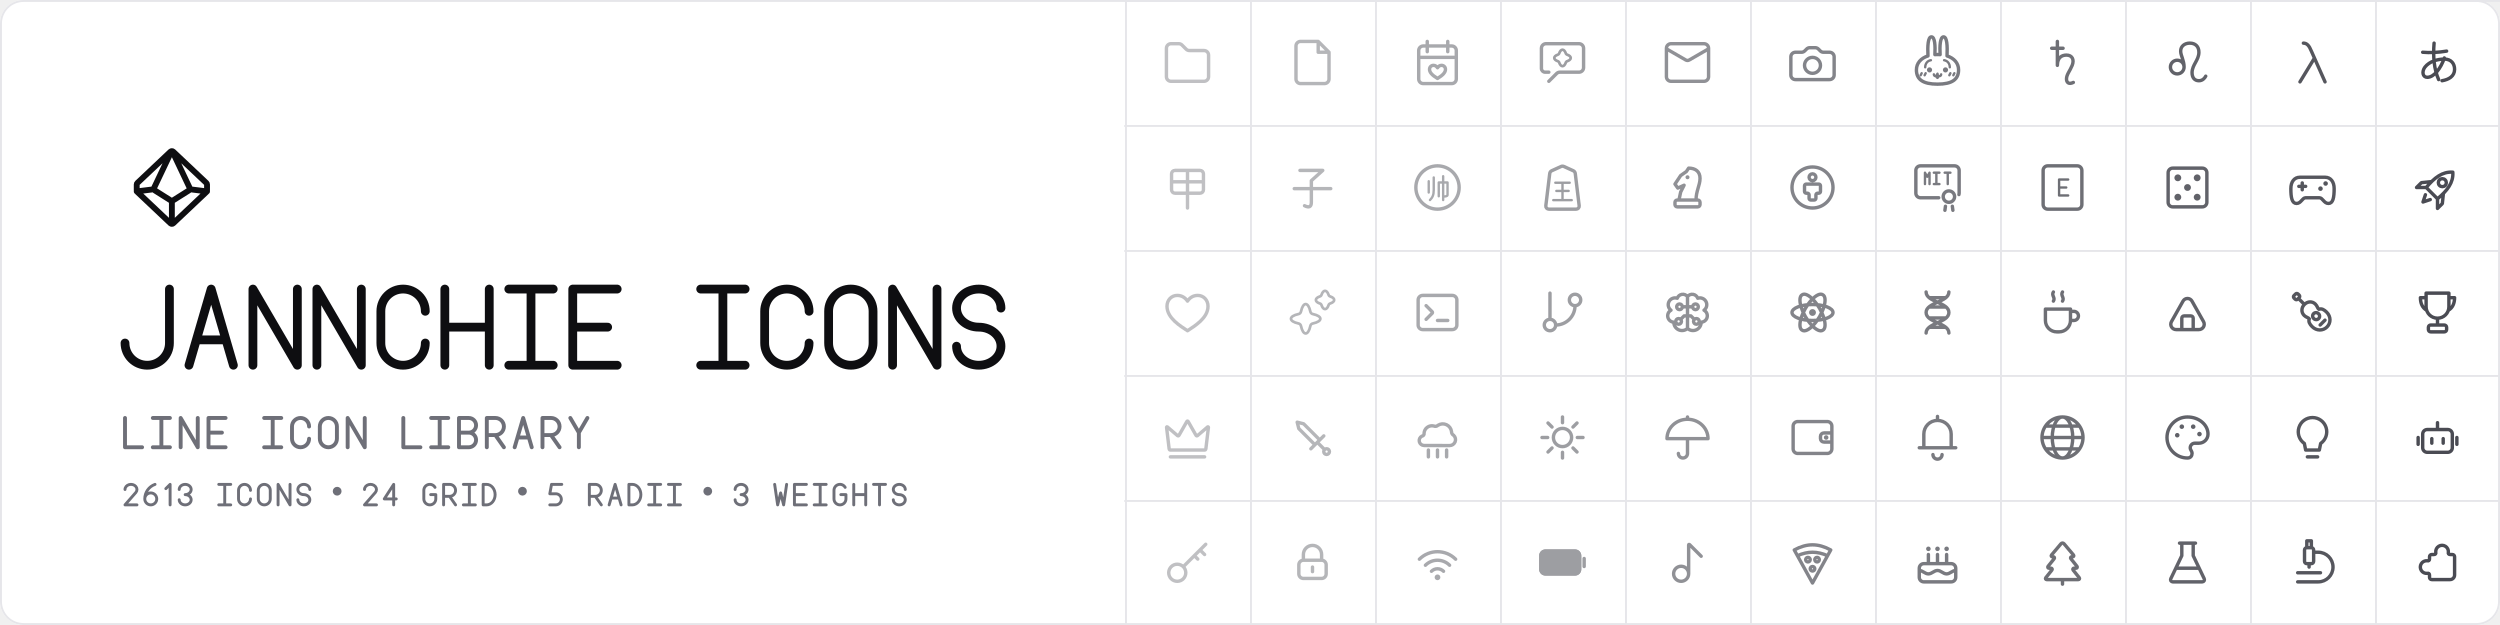
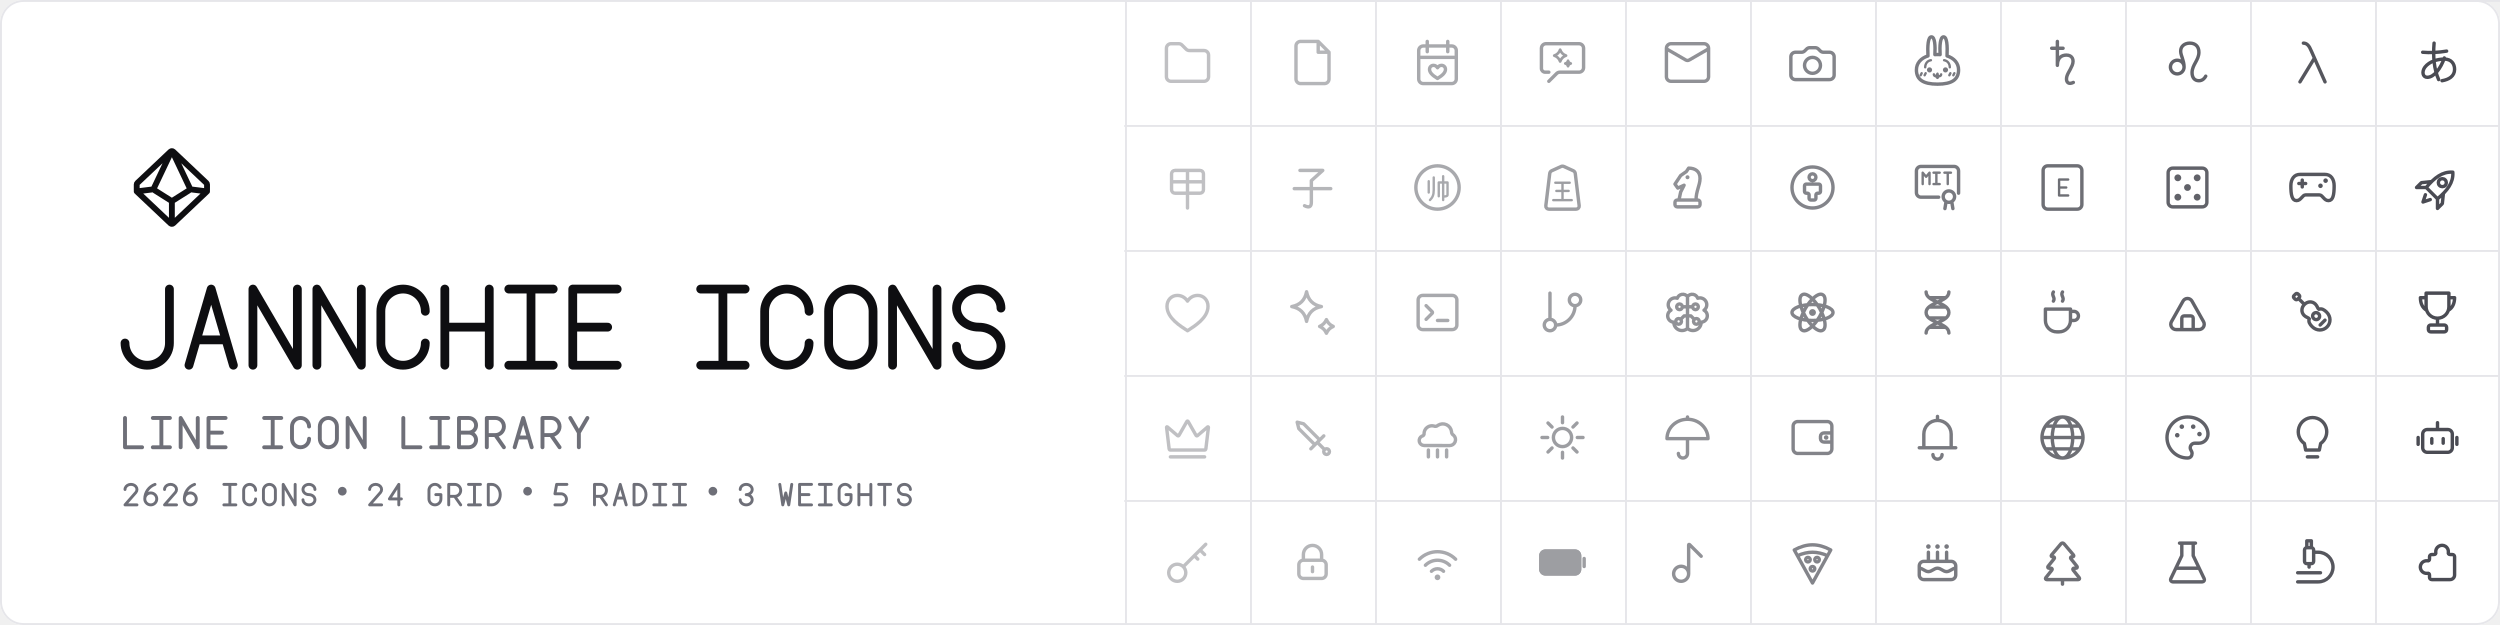
<svg xmlns="http://www.w3.org/2000/svg" width="1280" height="320" viewBox="0 0 1280 320" fill="none" stroke-linecap="round" stroke-linejoin="round">
  <style>
  .bg { fill: #ffffff; } .line { stroke: #e6e6ea; } .ink { stroke: #0e0e11; color: #0e0e11; } .dim { stroke: #6e6f78; } .dim-fill { fill: #6e6f78; } .icons { color: #4a4b53; }
  @media (prefers-color-scheme: dark) { .bg { fill: #0e0e11; } .line { stroke: #1d1d22; } .ink { stroke: #f2f2f4; color: #f2f2f4; } .dim { stroke: #9a9ba4; } .dim-fill { fill: #9a9ba4; } .icons { color: #c2c3ca; } }
</style>
  <rect class="bg" width="1280" height="320" rx="12" />
  <path class="line" d="M576.5 0V320M640.5 0V320M704.5 0V320M768.5 0V320M832.5 0V320M896.5 0V320M960.5 0V320M1024.5 0V320M1088.5 0V320M1152.5 0V320M1216.5 0V320M576 0.5H1280M576 64.5H1280M576 128.5H1280M576 192.5H1280M576 256.5H1280M576 320.5H1280" />
  <rect class="line" x=".5" y=".5" width="1279" height="319" rx="11.5" />
  <g class="icons" stroke="currentColor" stroke-width="1.5">
    <g opacity="0.35">
      <svg x="594" y="18" width="28" height="28" viewBox="0 0 24 24">
        <path d="M4.75 3.75H8.17a2 2 0 0 1 1.42.59l1.82 1.82a2 2 0 0 0 1.42.59h6.42a2 2 0 0 1 2 2v9.5a2 2 0 0 1-2 2H4.75a2 2 0 0 1-2-2V5.75a2 2 0 0 1 2-2z" />
      </svg>
    </g>
    <g opacity="0.41">
      <svg x="658" y="18" width="28" height="28" viewBox="0 0 24 24">
        <path d="M6.75 2.75h7.54a.5.5 0 0 1 .36.15L19.1 7.35a.5.5 0 0 1 .15.36V19.25a2 2 0 0 1-2 2H6.75a2 2 0 0 1-2-2V4.75a2 2 0 0 1 2-2zm7.75 0V7.5h4.75" />
      </svg>
    </g>
    <g opacity="0.48">
      <svg x="722" y="18" width="28" height="28" viewBox="0 0 24 24">
        <path d="M5.75 4.75h12.5a2 2 0 0 1 2 2v12.5a2 2 0 0 1-2 2H5.75a2 2 0 0 1-2-2V6.75a2 2 0 0 1 2-2zm-2 5h16.5M7.5 2.75v4.5m9-4.5v4.5M12 19c-2.5-1.5-3.5-2.75-3.5-4 0-1 .75-1.75 1.75-1.75.75 0 1.35.45 1.75 1.05.4-.6 1-1.05 1.75-1.05 1 0 1.75.75 1.75 1.75 0 1.25-1 2.5-3.5 4z" />
      </svg>
    </g>
    <g opacity="0.54">
      <svg x="786" y="18" width="28" height="28" viewBox="0 0 24 24">
        <path d="M6 16.25H4.38a1.63 1.63 0 0 1-1.63-1.62V5.75a2 2 0 0 1 2-2h14.5a2 2 0 0 1 2 2v8.5a2 2 0 0 1-2 2H10.83a2 2 0 0 0-1.42.59L6 20.25" />
-         <path d="M10.6 7.86a1.74 3.62 0 0 1 2.8 0q.17.57.74.74a3.62 1.74 0 0 1 0 2.8q-.57.17-.74.74a1.74 3.62 0 0 1-2.8 0q-.17-.57-.74-.74a3.62 1.74 0 0 1 0-2.8q.57-.17.74-.74z" stroke-width="1.2" />
+         <path d="M10.97 6.38q.66 1.92 2.58 2.59-1.92.66-2.58 2.58Q10.3 9.63 8.38 8.97q1.92-.67 2.59-2.59z" stroke-width="1.2" />
+         <path d="M14.43 11.24q.24.95 1.19 1.19-.95.24-1.19 1.19-.24-.95-1.19-1.19.95-.24 1.19-1.19z" stroke-width="1.2" fill="currentColor" stroke-linecap="round" stroke-linejoin="round" />
      </svg>
    </g>
    <g opacity="0.61">
      <svg x="850" y="18" width="28" height="28" viewBox="0 0 24 24">
        <path d="M4.75 3.75h14.5a2 2 0 0 1 2 2v12.5a2 2 0 0 1-2 2H4.75a2 2 0 0 1-2-2V5.75a2 2 0 0 1 2-2zM2.75 6l8.5 4.91a1.5 1.5 0 0 0 1.5 0L21.25 6" />
      </svg>
    </g>
    <g opacity="0.68">
      <svg x="914" y="18" width="28" height="28" viewBox="0 0 24 24">
        <path d="M4.5 7.5H7.17a2 2 0 0 0 1.42-.59l.82-.82a2 2 0 0 1 1.42-.59h2.34a2 2 0 0 1 1.42.59l.82.82a2 2 0 0 0 1.42.59H19.5a2 2 0 0 1 2 2v8a2 2 0 0 1-2 2H4.5a2 2 0 0 1-2-2v-8a2 2 0 0 1 2-2zm4 5.75a3.5 3.5 0 1 0 7 0 3.5 3.5 0 1 0-7 0" />
      </svg>
    </g>
    <g opacity="0.74">
      <svg x="978" y="18" width="28" height="28" viewBox="0 0 24 24">
        <path d="M12 8.5c.39 0 .77.01 1.14.04-.2-3.79 0-7.79 1.52-7.79 1.53 0 1.73 4 1.53 8.36 3.14 1.01 5.06 3.22 5.06 6.14 0 4.25-2.96 6.25-9.25 6.25-6.29 0-9.25-2-9.25-6.25 0-2.92 1.92-5.13 5.06-6.14C7.61 4.75 7.81.75 9.34.75c1.52 0 1.72 4 1.52 7.79.37-.03.75-.04 1.14-.04z" />
        <path d="M6.6 14.1c0-1.6 1-2.9 2.5-3.1m8.3 3.1c0-1.6-1-2.9-2.5-3.1m-4.5 6.2c0 1.1 1.6 1.1 1.6-.3 0 1.4 1.6 1.4 1.6.3M12 16.95c-.6.55-.7 1.5 0 1.8.09.04.52-.81.6-.81m-8-.34l.45-.9m1.3.9l.45-.9m10.4.9l.45-.9m1.3.9l.45-.9" stroke-width="1.05" />
        <path d="M8.5 15.25h0m7 0h0" stroke-width="2.25" stroke-linecap="round" stroke-linejoin="round" />
      </svg>
    </g>
    <g opacity="0.80">
      <svg x="1042" y="18" width="28" height="28" viewBox="0 0 24 24">
        <path d="M9.75 2.75v10.5m-2.5-7.5h5m-2.5 7.5c0-3.5 2-4.5 4-4.5 2.5 0 3.5 2 2.5 4.5-1 2.5-2.5 4-2.5 6 0 1.5 1 2.5 3 1.5" />
      </svg>
    </g>
    <g opacity="0.87">
      <svg x="1106" y="18" width="28" height="28" viewBox="0 0 24 24">
        <path d="M4.5 14a3 3 0 1 0 6 0 3 3 0 1 0-6 0m6 0C10.5 11 9 9 9 7c0-2.2 1.8-3.5 4-3.5 2.5 0 4 1.5 4 4 0 3.5-3 5.5-3 9 0 2 1 3.5 3 3.5 1.5 0 2.5-1 3-2" />
      </svg>
    </g>
    <g opacity="0.94">
      <svg x="1170" y="18" width="28" height="28" viewBox="0 0 24 24">
        <path d="M8 3.5c1.5 0 2.5 1 3.5 3.5l6 13.5m-11 0l6.36-10.44" />
      </svg>
    </g>
    <g opacity="1.00">
      <svg x="1234" y="18" width="28" height="28" viewBox="0 0 24 24">
        <path d="M5.5 7.5c3 .3 7 .1 10.5-.5M10.5 3.5c-.5 6 0 11.5 2 16M15 10c-1.5 4.5-4.5 8.5-7.5 8.5-2 0-2.5-2.5-1-4.5 2-2.5 5.5-3.5 8.5-3.5 3 0 4.5 2 4.5 4.5 0 3-2.5 4.5-5.5 5" />
      </svg>
    </g>
    <g opacity="0.35">
      <svg x="594" y="82" width="28" height="28" viewBox="0 0 24 24">
        <path d="M6.5 4.5h11A1.5 1.5 0 0 1 19 6v7a1.5 1.5 0 0 1-1.5 1.5H6.5A1.5 1.5 0 0 1 5 13V6A1.5 1.5 0 0 1 6.5 4.5zM5 9.5H19m-7-5V21" />
      </svg>
    </g>
    <g opacity="0.41">
      <svg x="658" y="82" width="28" height="28" viewBox="0 0 24 24">
        <path d="M6.5 4.5h10L11.5 9m0 0v9.5c0 2-1 2.5-3 1.5M4 12.5H20" />
      </svg>
    </g>
    <g opacity="0.48">
      <svg x="722" y="82" width="28" height="28" viewBox="0 0 24 24">
        <path d="M2.5 12a9.5 9.5 0 1 0 19 0 9.5 9.5 0 1 0-19 0" />
        <path d="M8.15 9.25V14.2m2.2-6.6v5.5c0 2.2-.55 3.3-1.65 4.4m3.85-7.7v6.05m0-6.05H16.4v5.5c0 .55-1.15.77-1.92.55m0-8.8V17.5" stroke-width="1.05" />
      </svg>
    </g>
    <g opacity="0.54">
      <svg x="786" y="82" width="28" height="28" viewBox="0 0 24 24">
        <path d="M12.62 2.78l4.11 1.87a1.5 1.5 0 0 1 .87 1.19l1.72 14.17A1.33 1.33 0 0 1 18 21.5H6a1.33 1.33 0 0 1-1.32-1.49L6.4 5.84a1.5 1.5 0 0 1 .87-1.19l4.11-1.87a1.5 1.5 0 0 1 1.24 0z" />
        <path d="M8.85 9.9h6.3M9.3 13.5h5.4M7.95 17.55h8.1M12 9.9v7.65" stroke-width="1.05" />
      </svg>
    </g>
    <g opacity="0.61">
      <svg x="850" y="82" width="28" height="28" viewBox="0 0 24 24">
        <path d="M15.75 17.5c0-4 1.75-6.5 1.75-9.5 0-3-2-4.5-5-4.5L11.5 5 9 6.75 6.5 10.5l1.25 1.75L10.5 11 9 14l-.75 3.5zm-8.25 0h9a1 1 0 0 1 1 1v1a1 1 0 0 1-1 1h-9a1 1 0 0 1-1-1v-1a1 1 0 0 1 1-1z" />
        <path d="M12 7.5h0" stroke-width="1.75" stroke-linecap="round" stroke-linejoin="round" />
      </svg>
    </g>
    <g opacity="0.68">
      <svg x="914" y="82" width="28" height="28" viewBox="0 0 24 24">
        <path d="M3 12a9 9 0 1 0 18 0A9 9 0 1 0 3 12m7.5-4.5a1.5 1.5 0 1 0 3 0 1.5 1.5 0 1 0-3 0m-1.25 3h5.5a.75.75 0 0 1 .75.75v2.5a.75.75 0 0 1-.75.75h-.5a.75.75 0 0 0-.75.75v1.5a.75.75 0 0 1-.75.75h-1.5a.75.75 0 0 1-.75-.75v-1.5a.75.75 0 0 0-.75-.75h-.5a.75.75 0 0 1-.75-.75v-2.5a.75.75 0 0 1 .75-.75z" />
      </svg>
    </g>
    <g opacity="0.74">
      <svg x="978" y="82" width="28" height="28" viewBox="0 0 24 24">
-         <path d="M12.53 16.5H4.5a2 2 0 0 1-2-2V4.5a2 2 0 0 1 2-2h0 15a2 2 0 0 1 2 2v10a2 2 0 0 1-.09.6m-5.92 5.13L15.25 22m3.26-1.77L18.75 22M14.5 16a2.5 2.5 0 1 0 5 0 2.5 2.5 0 1 0-5 0" />
-         <path d="M6.5 10.5v-5l1 1.79 1-1.79v5m1.89-5h2.46m-1.35 0v5m-1.11 0h2.46m2.3-5h2.52m-1.17 0v5" stroke-width="1.05" />
+         <path d="M12.51 16.25H4.75a2 2 0 0 1-2-2V4.75a2 2 0 0 1 2-2h14.5a2 2 0 0 1 2 2v9.5a2 2 0 0 1-.01.24M14.5 16a2.5 2.5 0 1 0 5 0 2.5 2.5 0 1 0-5 0m1.25 2.25l-.5 3m3-3l.5 3" />
+         <path d="M5.5 10.5v-5L7 7.29 8.5 5.5v5m1.76-5h2.7m-1.46 0v5m-1.24 0h2.7m2.08-5H17.9m-1.4 0v5" stroke-width="1.05" />
      </svg>
    </g>
    <g opacity="0.80">
      <svg x="1042" y="82" width="28" height="28" viewBox="0 0 24 24">
        <path d="M5.5 2.5h13a2 2 0 0 1 2 2v15a2 2 0 0 1-2 2H5.5a2 2 0 0 1-2-2V4.5a2 2 0 0 1 2-2z" />
        <path d="M14.49 8.5H10.5v7h3.99M10.5 12h3.14" stroke-width="1.05" />
      </svg>
    </g>
    <g opacity="0.87">
      <svg x="1106" y="82" width="28" height="28" viewBox="0 0 24 24">
        <path d="M5.5 3.5h13a2 2 0 0 1 2 2v13a2 2 0 0 1-2 2H5.5a2 2 0 0 1-2-2V5.5a2 2 0 0 1 2-2z" />
        <path d="M7.75 7.75h0m8.5 0h0M12 12h0M7.75 16.25h0m8.5 0h0" stroke-width="3" />
      </svg>
    </g>
    <g opacity="0.94">
      <svg x="1170" y="82" width="28" height="28" viewBox="0 0 24 24">
-         <path d="M6.5 7.5h11c2.5 0 4 2 4 5 0 4-.5 6.5-2.5 6.5-2 0-2.5-2.5-4-2.5H9C7.5 16.5 7 19 5 19c-2 0-2.5-2.5-2.5-6.5 0-3 1.5-5 4-5zm-.5 4H9M7.5 10v3" />
-         <path d="M15.5 12.5h0m2.25-2.25h0" stroke-width="2" />
+         <path d="M6.5 6.25h11c2.5 0 4 2 4 5 0 4-.5 6.5-2.5 6.5-2 0-2.5-2.5-4-2.5H9c-1.5 0-2 2.5-4 2.5-2 0-2.5-2.5-2.5-6.5 0-3 1.5-5 4-5zm-.5 4H9M7.5 8.75v3" />
+         <path d="M15.5 11.25h0M17.75 9h0" stroke-width="2" />
      </svg>
    </g>
    <g opacity="1.00">
      <svg x="1234" y="82" width="28" height="28" viewBox="0 0 24 24">
        <path d="M18.72 5.28c.35 4.6-2.48 8.13-6.72 11.67L7.05 12c3.54-4.24 7.07-7.07 11.67-6.72zM12.88 8.64a1.75 1.75 45 1 0 2.48 2.48 1.75 1.75 45 1 0-2.48-2.48m-3.47.77l-4.48.47L2.81 12H7.05m7.54 2.59l-.47 4.48L12 21.19V16.95M6.7 15.18L5.64 18.36 8.82 17.3" />
      </svg>
    </g>
    <g opacity="0.35">
      <svg x="594" y="146" width="28" height="28" viewBox="0 0 24 24">
        <path d="M12 20C9 18 3 14.5 3 9.25 3 6.5 5 4.5 7.5 4.5c2 0 3.5 1 4.5 2.5 1-1.5 2.5-2.5 4.5-2.5 2.5 0 4.5 2 4.5 4.75C21 14.5 15 18 12 20z" />
      </svg>
    </g>
    <g opacity="0.41">
      <svg x="658" y="146" width="28" height="28" viewBox="0 0 24 24">
-         <path d="M6.97 11.48a2.36 6.48 0 0 1 4.06 0q.19 1.05 1.24 1.24a6.48 2.36 0 0 1 0 4.06q-1.05.19-1.24 1.24a2.36 6.48 0 0 1-4.06 0q-.19-1.05-1.24-1.24a6.48 2.36 0 0 1 0-4.06q1.05-.19 1.24-1.24zm9.01-7.32a1.87 4.02 0 0 1 3.04 0q.17.65.82.82a4.02 1.87 0 0 1 0 3.04q-.65.17-.82.82a1.87 4.02 0 0 1-3.04 0q-.17-.65-.82-.82a4.02 1.87 0 0 1 0-3.04q.65-.17.82-.82z" stroke-width="1.2" />
+         <path d="M9.4 2.9q1.04 5.46 6.5 6.5-5.46 1.04-6.5 6.5Q8.36 10.44 2.9 9.4 8.36 8.36 9.4 2.9z" />
+         <path d="M18.11 15.12q.9 2.09 2.99 2.99-2.09.9-2.99 2.99-.9-2.09-2.99-2.99 2.09-.9 2.99-2.99z" stroke-linecap="round" stroke-linejoin="round" />
      </svg>
    </g>
    <g opacity="0.48">
      <svg x="722" y="146" width="28" height="28" viewBox="0 0 24 24">
        <path d="M5.5 4.5h13a2 2 0 0 1 2 2v11a2 2 0 0 1-2 2H5.5a2 2 0 0 1-2-2V6.5a2 2 0 0 1 2-2zM7 9l2.65 2.65a.5.5 0 0 1 0 .7L7 15m5 .5h4.5" />
      </svg>
    </g>
    <g opacity="0.54">
      <svg x="786" y="146" width="28" height="28" viewBox="0 0 24 24">
        <path d="M4 17.5a2.5 2.5 0 1 0 5 0 2.5 2.5 0 1 0-5 0m11-11a2.5 2.5 0 1 0 5 0 2.5 2.5 0 1 0-5 0m-8.5-3V15m11-6A8.5 8.5 0 0 1 9 17.5" />
      </svg>
    </g>
    <g opacity="0.61">
      <svg x="850" y="146" width="28" height="28" viewBox="0 0 24 24">
        <path d="M12 5a2.6 2.6 0 0 0-4.5.75A3 3 0 0 0 4.75 11 2.8 2.8 0 0 0 6 16.25 3.6 3.6 0 0 0 12 19a3.6 3.6 0 0 0 6-2.75A2.8 2.8 0 0 0 19.25 11 3 3 0 0 0 16.5 5.75 2.6 2.6 0 0 0 12 5zm0 0V19m0-9.5H9.75m0 0a1.25 1.25 0 1 1-2.5 0 1.25 1.25 0 1 1 2.5 0m2.25 4H10.5L9 15m.35.9a1.25 1.25 0 1 1-2.5 0 1.25 1.25 0 1 1 2.5 0M12 9.5h2.25m0 0a1.25 1.25 0 1 0 2.5 0 1.25 1.25 0 1 0-2.5 0M12 13.5h1.5L15 15m-.35.9a1.25 1.25 0 1 0 2.5 0 1.25 1.25 0 1 0-2.5 0" />
      </svg>
    </g>
    <g opacity="0.68">
      <svg x="914" y="146" width="28" height="28" viewBox="0 0 24 24">
        <path d="M3 12a9 3.5 0 1 0 18 0A9 3.5 0 1 0 3 12zM7.5 4.21a9 3.5 60 1 0 9 15.58 9 3.5 60 1 0-9-15.58zm9 0a9 3.5 120 1 0-9 15.58 9 3.5 120 1 0 9-15.58z" />
        <path d="M12 12h0" stroke-width="3" />
      </svg>
    </g>
    <g opacity="0.74">
      <svg x="978" y="146" width="28" height="28" viewBox="0 0 24 24">
        <path d="M7 3c0 4.5 10 4.5 10 9 0 4.5-10 4.5-10 9M17 3C17 7.5 7 7.5 7 12c0 4.5 10 4.5 10 9M8.34 5.5h7.32M8.22 9.6h7.56M8.22 14.4h7.56M8.34 18.5h7.32" />
      </svg>
    </g>
    <g opacity="0.80">
      <svg x="1042" y="146" width="28" height="28" viewBox="0 0 24 24">
        <path d="M4.5 10.5h11v5a5 5 0 0 1-5 5h-1a5 5 0 0 1-5-5zm11 1H17a2 2 0 0 1 0 4H15.5M8 3C7 4.5 9 5.5 8 7m4-4c-1 1.5 1 2.5 0 4" />
      </svg>
    </g>
    <g opacity="0.87">
      <svg x="1106" y="146" width="28" height="28" viewBox="0 0 24 24">
        <path d="M13.96 6.99l5.08 9.02A2.34 2.34 0 0 1 17 19.5H7a2.34 2.34 0 0 1-2.04-3.49l5.08-9.02a2.25 2.25 0 0 1 3.92 0zM9.5 19.5v-5a1 1 0 0 1 1-1h3a1 1 0 0 1 1 1v5" />
      </svg>
    </g>
    <g opacity="0.94">
      <svg x="1170" y="146" width="28" height="28" viewBox="0 0 24 24">
        <path d="M8.46 8.46c-1.41 1.42-1.48 3.47-.14 4.81.92.92 1.91.92 2.27 1.56-.5 1.2.21 2.33 1.27 3.39 1.91 1.91 4.74 1.91 6.5.14 1.77-1.76 1.77-4.59-.14-6.5-1.06-1.06-2.19-1.77-3.39-1.27-.64-.36-.64-1.35-1.56-2.27-1.34-1.34-3.39-1.27-4.81.14zm4.07 6.19a1.5 1.5-45 1 0 2.12-2.12 1.5 1.5-45 1 0-2.12 2.12m2.83 2.83l2.12-2.12M8.46 8.46L5.81 5.81M3.87 4.58l.71-.71a.75.75-45 0 1 1.06 0l.53.53a.75.75-45 0 1 0 1.06l-.71.71a.75.75-45 0 1-1.06 0l-.53-.53a.75.75-45 0 1 0-1.06z" />
      </svg>
    </g>
    <g opacity="1.00">
      <svg x="1234" y="146" width="28" height="28" viewBox="0 0 24 24">
        <path d="M7 3.5H17v6a5 5 0 0 1-10 0zm0 2H4.5C4.5 8 5.4 10 7.23 11M17 5.5h2.5c0 2.5-.9 4.5-2.73 5.5M12 14.5v3m-3 0h6a1 1 0 0 1 1 1v1a1 1 0 0 1-1 1H9a1 1 0 0 1-1-1v-1a1 1 0 0 1 1-1z" />
      </svg>
    </g>
    <g opacity="0.35">
      <svg x="594" y="210" width="28" height="28" viewBox="0 0 24 24">
        <path d="M3.95 17.06L2.81 7.5a.2.2 0 0 1 .32-.17l4.49 3.85a.41.41 0 0 0 .63-.11l3.5-6.14a.29.29 0 0 1 .5 0l3.5 6.14a.41.41 0 0 0 .63.11l4.49-3.85a.2.2 0 0 1 .32.17l-1.14 9.56a.5.5 0 0 1-.49.44H4.44a.5.5 0 0 1-.49-.44zM4.5 20.5h15" />
      </svg>
    </g>
    <g opacity="0.41">
      <svg x="658" y="210" width="28" height="28" viewBox="0 0 24 24">
        <path d="M13.06 15.18L5.99 8.11 5.28 5.28l2.83.71 7.07 7.07m-3.89 3.89l5.66-5.66m-2.83 2.83L17.3 17.3m0 1.77a1.25 1.25-45 1 0 1.77-1.77 1.25 1.25-45 1 0-1.77 1.77" />
      </svg>
    </g>
    <g opacity="0.48">
      <svg x="722" y="210" width="28" height="28" viewBox="0 0 24 24">
        <path d="M6.1 15.5a2.16 2.16 0 0 1-.95-4.09q1.07-.22.96-1.31a3.45 3.45 0 0 1 4.25-3.15q1.01.42 1.84-.3a3.87 3.87 0 0 1 5.95 2.74q-.01 1.09.93 1.64a2.6 2.6 0 0 1-1.76 4.51zm1.9 2v3m4-3v3m4-3v3" />
      </svg>
    </g>
    <g opacity="0.54">
      <svg x="786" y="210" width="28" height="28" viewBox="0 0 24 24">
        <path d="M8 12a4 4 0 1 0 8 0 4 4 0 1 0-8 0m10.5 0H21m-4.4 4.6l1.76 1.76M12 18.5V21M7.4 16.6L5.64 18.36M5.5 12H3M7.4 7.4L5.64 5.64M12 5.5V3m4.6 4.4l1.76-1.76" />
      </svg>
    </g>
    <g opacity="0.61">
      <svg x="850" y="210" width="28" height="28" viewBox="0 0 24 24">
        <path d="M3 12.5a9 8.5 0 0 1 18 0zM12 3V4m0 8.5V19a2 2 0 0 1-4 0" />
      </svg>
    </g>
    <g opacity="0.68">
      <svg x="914" y="210" width="28" height="28" viewBox="0 0 24 24">
        <path d="M5.5 5h13a2 2 0 0 1 2 2V17a2 2 0 0 1-2 2H5.5a2 2 0 0 1-2-2V7a2 2 0 0 1 2-2zm15 5H17a1.5 1.5 0 0 0-1.5 1.5v1A1.5 1.5 0 0 0 17 14h3.5" />
        <path d="M18 12h0" stroke-width="2" />
      </svg>
    </g>
    <g opacity="0.74">
      <svg x="978" y="210" width="28" height="28" viewBox="0 0 24 24">
        <path d="M6 16.5v-6a6 6 0 0 1 12 0v6m-14 0H20m-10 3a2 2 0 0 0 4 0M12 2.75V4.5" />
      </svg>
    </g>
    <g opacity="0.80">
      <svg x="1042" y="210" width="28" height="28" viewBox="0 0 24 24">
        <path d="M3 12a9 9 0 1 0 18 0A9 9 0 1 0 3 12m9-9a4.5 9 0 0 1 0 18A4.5 9 0 0 1 12 3M3 12H21M4.52 7H19.48M4.52 17H19.48" />
      </svg>
    </g>
    <g opacity="0.87">
      <svg x="1106" y="210" width="28" height="28" viewBox="0 0 24 24">
        <path d="M12 3a9 9 0 0 0 0 18c1.4 0 2-1 2-2 0-1.1-.8-1.5-.8-2.5 0-1.1.9-2 2-2H17a4 4 0 0 0 4-4C21 6.4 17 3 12 3z" />
        <path d="M7.5 11h0m2-3.75h0m5 0h0m2.75 3.25h0" stroke-width="2" />
      </svg>
    </g>
    <g opacity="0.94">
      <svg x="1170" y="210" width="28" height="28" viewBox="0 0 24 24">
        <path d="M8.42 14.62a6.25 6.25 0 1 1 7.16 0L15 17.5H9zM9.75 20.5h4.5" />
      </svg>
    </g>
    <g opacity="1.00">
      <svg x="1234" y="210" width="28" height="28" viewBox="0 0 24 24">
        <path d="M7.5 8.5h9a2 2 0 0 1 2 2v6a2 2 0 0 1-2 2h-9a2 2 0 0 1-2-2v-6a2 2 0 0 1 2-2zm4.5 0v-3m-2.5 7v2m5-2v2M3.5 12v3m17-3v3" />
      </svg>
    </g>
    <g opacity="0.35">
      <svg x="594" y="274" width="28" height="28" viewBox="0 0 24 24">
        <path d="M3.75 16.5a3.75 3.75 0 1 0 7.5 0 3.75 3.75 0 1 0-7.5 0m6.4-2.65L20 4M17.5 6.5l2 2M15 9l1.5 1.5" />
      </svg>
    </g>
    <g opacity="0.41">
      <svg x="658" y="274" width="28" height="28" viewBox="0 0 24 24">
        <path d="M8 11h8a2 2 0 0 1 2 2v4a2 2 0 0 1-2 2H8a2 2 0 0 1-2-2V13a2 2 0 0 1 2-2zm0 0V8.5a4 4 0 0 1 8 0V11m-4 3v2" />
      </svg>
    </g>
    <g opacity="0.48">
      <svg x="722" y="274" width="28" height="28" viewBox="0 0 24 24">
        <path d="M9.35 15.85a3.75 3.75 0 0 1 5.3 0M6.7 13.2a7.5 7.5 0 0 1 10.6 0M4.05 10.55a11.25 11.25 0 0 1 15.9 0" />
        <path d="M12 18.5h0" stroke-width="2.5" />
      </svg>
    </g>
    <g opacity="0.54">
      <svg x="786" y="274" width="28" height="28" viewBox="0 0 24 24">
        <path d="M4.5 7h13a2 2 0 0 1 2 2v6a2 2 0 0 1-2 2H4.5a2 2 0 0 1-2-2V9a2 2 0 0 1 2-2zm17 3.25v3.5" />
        <path d="M19.5 9v6a2 2 0 0 1-2 2H4.5a2 2 0 0 1-2-2V9a2 2 0 0 1 2-2h13a2 2 0 0 1 2 2z" fill="currentColor" />
      </svg>
    </g>
    <g opacity="0.61">
      <svg x="850" y="274" width="28" height="28" viewBox="0 0 24 24">
        <path d="M5.9 16.95a3.3 3.3 0 1 0 6.6 0 3.3 3.3 0 1 0-6.6 0m6.6 0V4.25a.21.21 0 0 1 .35-.15L18 9.25" />
      </svg>
    </g>
    <g opacity="0.68">
      <svg x="914" y="274" width="28" height="28" viewBox="0 0 24 24">
        <path d="M4 6.5c5.5-3 10.5-3 16 0L12 21zM5.4 9C10 7 14 7 18.6 9M9 10.75a1 1 0 1 0 2 0 1 1 0 1 0-2 0m4 0a1 1 0 1 0 2 0 1 1 0 1 0-2 0m-2 4a1 1 0 1 0 2 0 1 1 0 1 0-2 0" />
      </svg>
    </g>
    <g opacity="0.74">
      <svg x="978" y="274" width="28" height="28" viewBox="0 0 24 24">
-         <path d="M6 12.5H18a2 2 0 0 1 2 2v4a2 2 0 0 1-2 2H6a2 2 0 0 1-2-2v-4a2 2 0 0 1 2-2zm-2 3c1.5 0 2.5 1.5 4 1.5 1.5 0 2.5-1.5 4-1.5 1.5 0 2.5 1.5 4 1.5 1.5 0 2.5-1.5 4-1.5m-12-3v-4m4 4v-4m4 4v-4" />
-         <path d="M8 6H8m4 0h0m4 0h0" stroke-width="2" />
+         <path d="M6 11.5H18a2 2 0 0 1 2 2v4a2 2 0 0 1-2 2H6a2 2 0 0 1-2-2v-4a2 2 0 0 1 2-2zm-2 3c1.5 0 2.5 1.5 4 1.5 1.5 0 2.5-1.5 4-1.5 1.5 0 2.5 1.5 4 1.5 1.5 0 2.5-1.5 4-1.5m-12-3v-4m4 4v-4m4 4v-4" />
+         <path d="M8 5H8m4 0h0m4 0h0" stroke-width="2" />
      </svg>
    </g>
    <g opacity="0.80">
      <svg x="1042" y="274" width="28" height="28" viewBox="0 0 24 24">
        <path d="M12.65 3.76l4.2 4.98a.46.46 0 0 1-.35.76H16a.48.48 0 0 0-.37.78l2.75 3.44a.48.48 0 0 1-.38.78H17a.48.48 0 0 0-.37.78l2.75 3.44a.48.48 0 0 1-.38.78H5a.48.48 0 0 1-.37-.78l2.75-3.44A.48.48 0 0 0 7 14.5H6a.48.48 0 0 1-.37-.78l2.75-3.44A.48.48 0 0 0 8 9.5H7.5a.46.46 0 0 1-.35-.76l4.2-4.98a.85.85 0 0 1 1.3 0zM12 19.5v2" />
      </svg>
    </g>
    <g opacity="0.87">
      <svg x="1106" y="274" width="28" height="28" viewBox="0 0 24 24">
        <path d="M8.5 3.5h7m-6 0V9m5-5.5V9m-5 0L4.65 19.15A.95.95 0 0 0 5.5 20.5h13a.95.95 0 0 0 .85-1.35L14.5 9M6.87 14.5H17.13" />
      </svg>
    </g>
    <g opacity="0.94">
      <svg x="1170" y="274" width="28" height="28" viewBox="0 0 24 24">
        <path d="M9.5 5.5h2a1 1 0 0 1 1 1v5a1 1 0 0 1-1 1h-2a1 1 0 0 1-1-1v-5a1 1 0 0 1 1-1zm0 0v-3h2v3m-1 7V14m-5 2.5h10m-3-9h2a6.5 6.5 0 0 1 0 13h-9" />
      </svg>
    </g>
    <g opacity="1.00">
      <svg x="1234" y="274" width="28" height="28" viewBox="0 0 24 24">
        <path d="M10.42 8.5H9.46a.96.96 0 0 0-.96.96v.96q0 1.06-1.03.81a2.78 2.78 0 1 0 0 5.54q1.03-.25 1.03.81v.96a.96.96 0 0 0 .96.96H17.5a2 2 0 0 0 2-2V9.46a.96.96 0 0 0-.96-.96h-.96q-1.06 0-.81-1.03a2.78 2.78 0 1 0-5.54 0q.25 1.03-.81 1.03z" />
      </svg>
    </g>
  </g>
  <g class="ink" stroke="currentColor" stroke-width="1.5">
    <svg x="64" y="72" width="48" height="48" viewBox="0 0 24 24">
      <path d="M12.34 2.82l8.5 8.03a.5.5 0 0 1 .16.37v1.56a.5.5 0 0 1-.16.37l-8.5 8.03a.5.5 0 0 1-.68 0l-8.5-8.03A.5.5 0 0 1 3 12.78V11.22a.5.5 0 0 1 .16-.37l8.5-8.03a.5.5 0 0 1 .68 0zm-.12.13l4.34 9.15a.5.5 0 0 1-.18.64l-4.11 2.59a.5.5 0 0 1-.54 0l-4.1-2.59a.5.5 0 0 1-.19-.64l4.35-9.15a.24.24 0 0 1 .43 0zm4.37 9.5L21 13m-9 2.41v5.06M7.41 12.45L3 13" />
    </svg>
  </g>
  <path class="ink" stroke-width="4.5" d="M86.75 148L86.75 175.625A11.375 11.375 0 0 1 64 175.625M96.75 187L108.125 148L119.5 187M100.65 174L115.6 174M129.5 187L129.5 148L152.25 187L152.25 148M162.25 187L162.25 148L185 187L185 148M217.75 159.375A11.375 11.375 0 0 0 195 159.375L195 175.625A11.375 11.375 0 0 0 217.75 175.625M227.75 148L227.75 187M250.5 148L250.5 187M227.75 167.5L250.5 167.5M260.5 148L283.25 148M271.875 148L271.875 187M260.5 187L283.25 187M316 148L293.25 148L293.25 187L316 187M293.25 167.5L311.125 167.5M358.75 148L381.5 148M370.125 148L370.125 187M358.75 187L381.5 187M414.25 159.375A11.375 11.375 0 0 0 391.5 159.375L391.5 175.625A11.375 11.375 0 0 0 414.25 175.625M424.25 159.375A11.375 11.375 0 0 1 447 159.375L447 175.625A11.375 11.375 0 0 1 424.25 175.625ZM457 187L457 148L479.75 187L479.75 148M512.5 157.75A11.375 9.75 0 1 0 501.125 167.5A11.375 9.75 0 1 1 489.75 177.25" />
  <path class="dim" stroke-width="2" d="M64 214L64 229L72.75 229M78.25 214L87 214M82.625 214L82.625 229M78.25 229L87 229M92.5 229L92.5 214L101.25 229L101.25 214M115.5 214L106.75 214L106.75 229L115.5 229M106.75 221.5L113.625 221.5M135.25 214L144 214M139.625 214L139.625 229M135.25 229L144 229M158.25 218.375A4.375 4.375 0 0 0 149.5 218.375L149.5 224.625A4.375 4.375 0 0 0 158.25 224.625M163.75 218.375A4.375 4.375 0 0 1 172.5 218.375L172.5 224.625A4.375 4.375 0 0 1 163.75 224.625ZM178 229L178 214L186.75 229L186.75 214M206.5 214L206.5 229L215.25 229M220.75 214L229.5 214M225.125 214L225.125 229M220.75 229L229.5 229M235 229L235 214L240 214A3.75 3.75 0 0 1 240 221.5L235 221.5M240 221.5A3.75 3.75 0 0 1 240 229L235 229M249.25 229L249.25 214L253.625 214A4.375 4.375 0 0 1 253.625 222.75L249.25 222.75M253.625 222.75L258 229M263.5 229L267.875 214L272.25 229M265 224L270.75 224M277.75 229L277.75 214L282.125 214A4.375 4.375 0 0 1 282.125 222.75L277.75 222.75M282.125 222.75L286.5 229M292 214L296.375 221.5L300.75 214M296.375 221.5L296.375 229" />
  <g class="dim" stroke-width="1.5">
-     <path d="M64 250.625A3.062 2.625 0 1 1 69.565 252.13L64 258.5L70.125 258.5M79.375 248A7.875 7.875 0 0 0 74.125 255.438A3.062 3.062 0 1 0 80.25 255.438A3.062 3.062 0 1 0 74.125 255.438M84.906 250.188L87.094 248L87.094 258.5M91.75 250.625A3.062 2.625 0 1 1 94.812 253.25A3.062 2.625 0 1 1 91.75 255.875M112 248L118.125 248M115.062 248L115.062 258.5M112 258.5L118.125 258.5M128.25 251.062A3.062 3.062 0 0 0 122.125 251.062L122.125 255.438A3.062 3.062 0 0 0 128.25 255.438M132.25 251.062A3.062 3.062 0 0 1 138.375 251.062L138.375 255.438A3.062 3.062 0 0 1 132.25 255.438ZM142.375 258.5L142.375 248L148.5 258.5L148.5 248M158.625 250.625A3.062 2.625 0 1 0 155.562 253.25A3.062 2.625 0 1 1 152.5 255.875M186.625 250.625A3.062 2.625 0 1 1 192.19 252.13L186.625 258.5L192.75 258.5M201.562 258.5L201.562 248L196.75 255.438L202.875 255.438M222.722 249.531A3.062 3.062 0 0 0 217 251.062L217 255.438A3.062 3.062 0 0 0 223.125 255.438L223.125 253.25L220.5 253.25M227.125 258.5L227.125 248L230.188 248A3.062 3.062 0 0 1 230.188 254.125L227.125 254.125M230.188 254.125L233.25 258.5M237.25 248L243.375 248M240.312 248L240.312 258.5M237.25 258.5L243.375 258.5M247.375 248L249.125 248A4.375 5.25 0 0 1 249.125 258.5L247.375 258.5ZM287.625 248L282.375 248L281.5 252.812L284.562 252.812A2.844 2.844 0 0 1 284.562 258.5L281.5 258.5M301.75 258.5L301.75 248L304.812 248A3.062 3.062 0 0 1 304.812 254.125L301.75 254.125M304.812 254.125L307.875 258.5M311.875 258.5L314.938 248L318 258.5M312.925 255L316.95 255M322 248L323.75 248A4.375 5.25 0 0 1 323.75 258.5L322 258.5ZM332.125 248L338.25 248M335.188 248L335.188 258.5M332.125 258.5L338.25 258.5M342.25 248L348.375 248M345.312 248L345.312 258.5M342.25 258.5L348.375 258.5M376.375 250.625A3.062 2.625 0 1 1 379.438 253.25A3.062 2.625 0 1 1 376.375 255.875M396.625 248L398.156 258.5L399.688 252.375L401.219 258.5L402.75 248M412.875 248L406.75 248L406.75 258.5L412.875 258.5M406.75 253.25L411.562 253.25M416.875 248L423 248M419.938 248L419.938 258.5M416.875 258.5L423 258.5M432.723 249.531A3.062 3.062 0 0 0 427 251.062L427 255.438A3.062 3.062 0 0 0 433.125 255.438L433.125 253.25L430.5 253.25M437.125 248L437.125 258.5M443.25 248L443.25 258.5M437.125 253.25L443.25 253.25M447.25 248L453.375 248M450.312 248L450.312 258.5M463.5 250.625A3.062 2.625 0 1 0 460.438 253.25A3.062 2.625 0 1 1 457.375 255.875" />
-     <circle cx="172.625" cy="251.5" r="1.5" class="dim-fill" />
-     <circle cx="267.5" cy="251.5" r="1.5" class="dim-fill" />
-     <circle cx="362.375" cy="251.5" r="1.5" class="dim-fill" />
+     <path d="M64 250.625A3.062 2.625 0 1 1 69.565 252.13L64 258.5L70.125 258.5M79.375 248A7.875 7.875 0 0 0 74.125 255.438A3.062 3.062 0 1 0 80.25 255.438A3.062 3.062 0 1 0 74.125 255.438M84.25 250.625A3.062 2.625 0 1 1 89.815 252.13L84.25 258.5L90.375 258.5M99.625 248A7.875 7.875 0 0 0 94.375 255.438A3.062 3.062 0 1 0 100.5 255.438A3.062 3.062 0 1 0 94.375 255.438M114.625 248L120.75 248M117.688 248L117.688 258.5M114.625 258.5L120.75 258.5M130.875 251.062A3.062 3.062 0 0 0 124.75 251.062L124.75 255.438A3.062 3.062 0 0 0 130.875 255.438M134.875 251.062A3.062 3.062 0 0 1 141 251.062L141 255.438A3.062 3.062 0 0 1 134.875 255.438ZM145 258.5L145 248L151.125 258.5L151.125 248M161.25 250.625A3.062 2.625 0 1 0 158.188 253.25A3.062 2.625 0 1 1 155.125 255.875M189.25 250.625A3.062 2.625 0 1 1 194.815 252.13L189.25 258.5L195.375 258.5M204.188 258.5L204.188 248L199.375 255.438L205.5 255.438M225.347 249.531A3.062 3.062 0 0 0 219.625 251.062L219.625 255.438A3.062 3.062 0 0 0 225.75 255.438L225.75 253.25L223.125 253.25M229.75 258.5L229.75 248L232.812 248A3.062 3.062 0 0 1 232.812 254.125L229.75 254.125M232.812 254.125L235.875 258.5M239.875 248L246 248M242.938 248L242.938 258.5M239.875 258.5L246 258.5M250 248L251.75 248A4.375 5.25 0 0 1 251.75 258.5L250 258.5ZM290.25 248L285 248L284.125 252.812L287.188 252.812A2.844 2.844 0 0 1 287.188 258.5L284.125 258.5M304.375 258.5L304.375 248L307.438 248A3.062 3.062 0 0 1 307.438 254.125L304.375 254.125M307.438 254.125L310.5 258.5M314.5 258.5L317.562 248L320.625 258.5M315.55 255L319.575 255M324.625 248L326.375 248A4.375 5.25 0 0 1 326.375 258.5L324.625 258.5ZM334.75 248L340.875 248M337.812 248L337.812 258.5M334.75 258.5L340.875 258.5M344.875 248L351 248M347.938 248L347.938 258.5M344.875 258.5L351 258.5M379 250.625A3.062 2.625 0 1 1 382.062 253.25A3.062 2.625 0 1 1 379 255.875M399.25 248L400.781 258.5L402.312 252.375L403.844 258.5L405.375 248M415.5 248L409.375 248L409.375 258.5L415.5 258.5M409.375 253.25L414.188 253.25M419.5 248L425.625 248M422.562 248L422.562 258.5M419.5 258.5L425.625 258.5M435.348 249.531A3.062 3.062 0 0 0 429.625 251.062L429.625 255.438A3.062 3.062 0 0 0 435.75 255.438L435.75 253.25L433.125 253.25M439.75 248L439.75 258.5M445.875 248L445.875 258.5M439.75 253.25L445.875 253.25M449.875 248L456 248M452.938 248L452.938 258.5M466.125 250.625A3.062 2.625 0 1 0 463.062 253.25A3.062 2.625 0 1 1 460 255.875" />
+     <circle cx="175.25" cy="251.5" r="1.5" class="dim-fill" />
+     <circle cx="270.125" cy="251.5" r="1.5" class="dim-fill" />
+     <circle cx="365" cy="251.5" r="1.5" class="dim-fill" />
  </g>
</svg>
